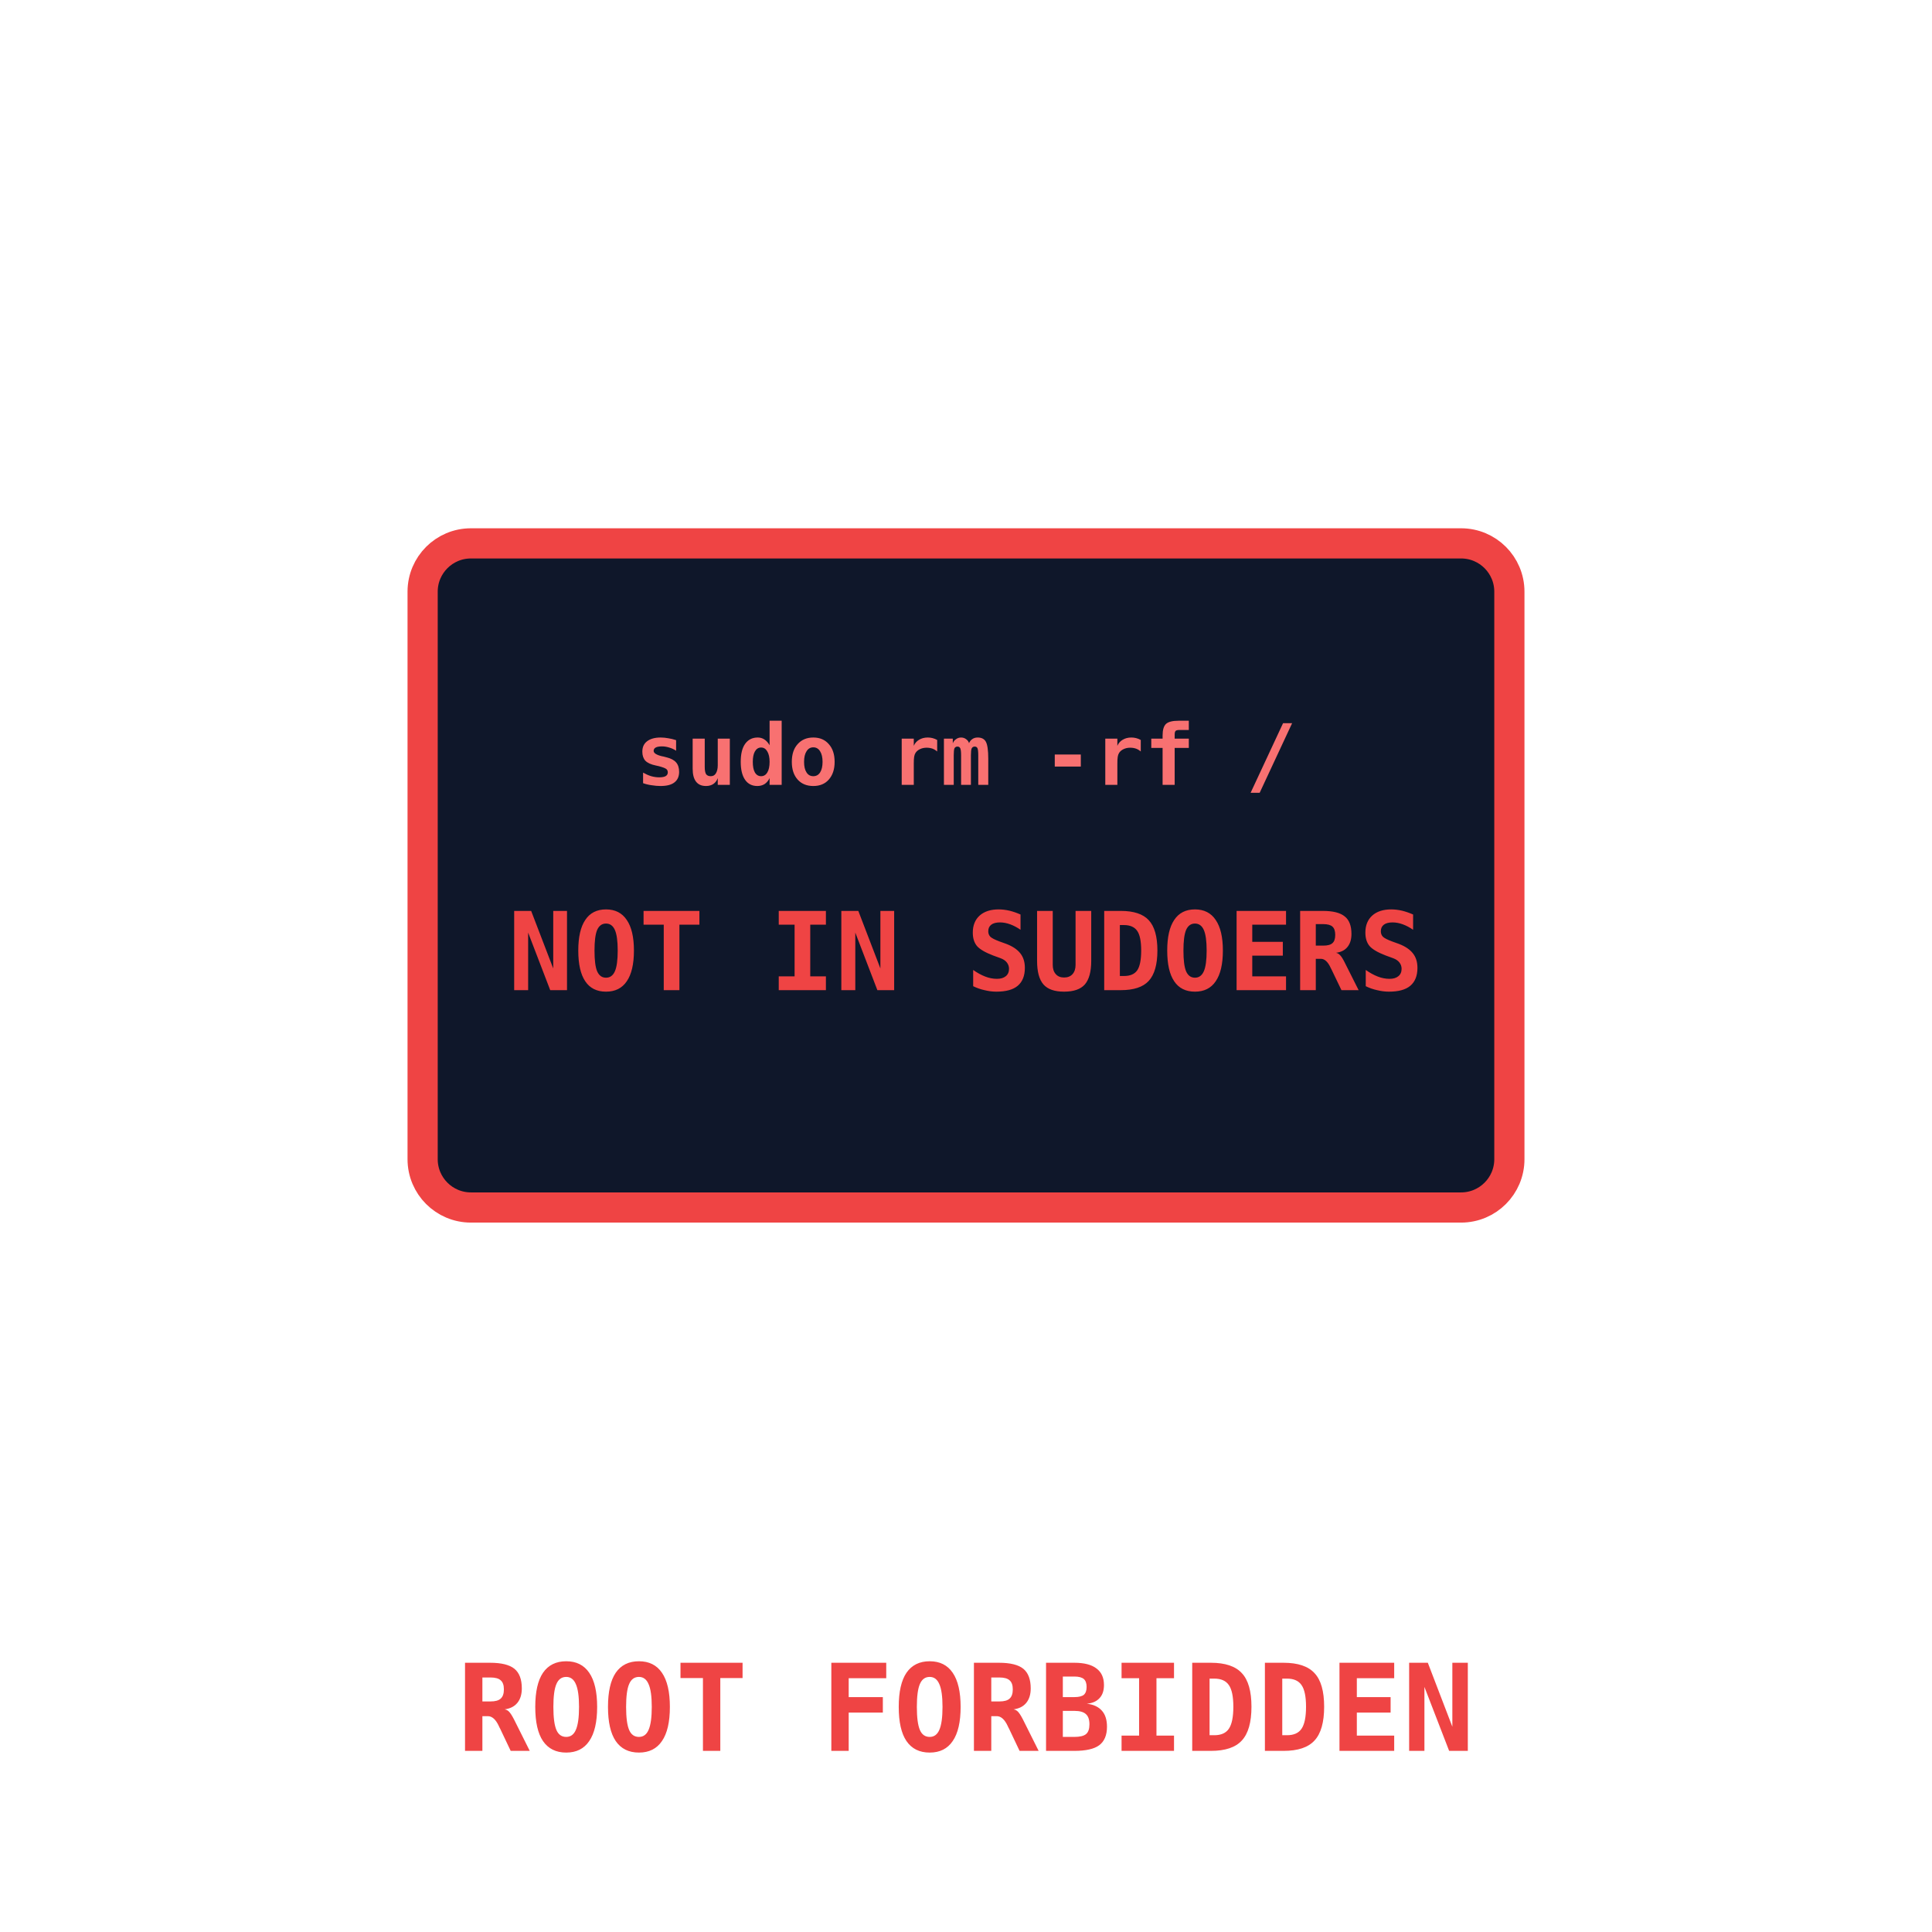
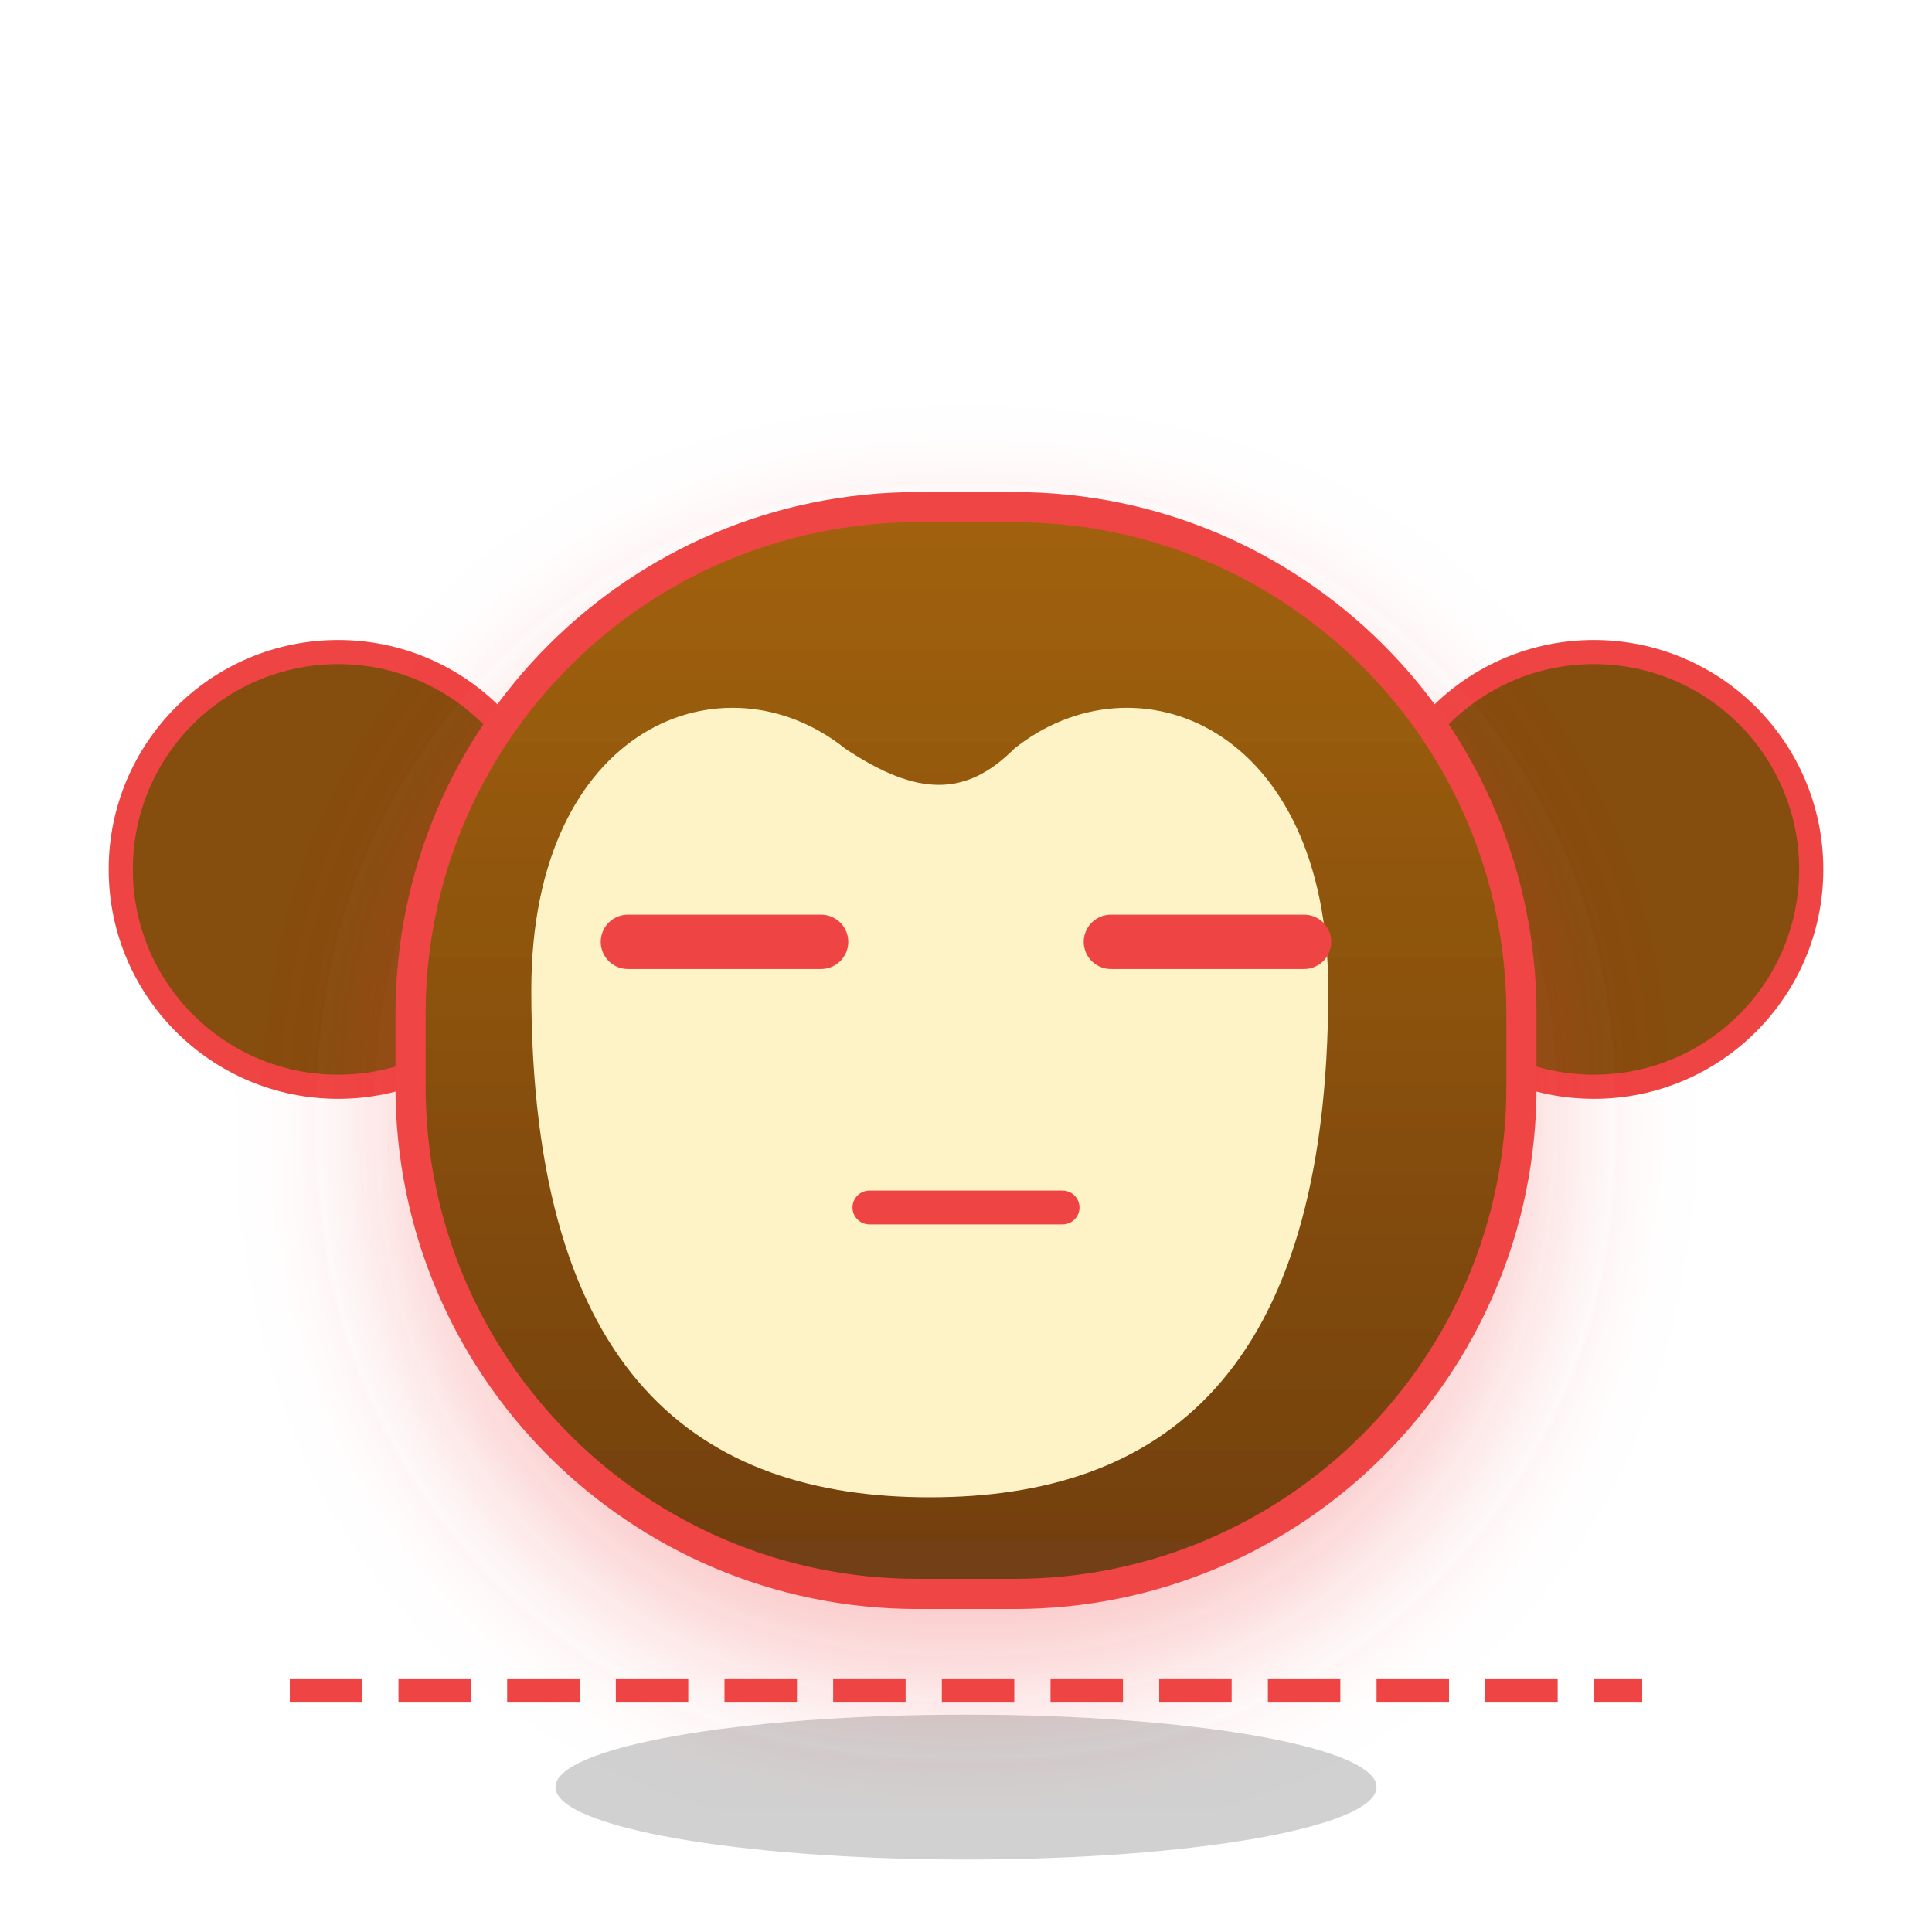
<svg xmlns="http://www.w3.org/2000/svg" viewBox="0 0 160 160" width="100%" height="100%">
-   <rect x="35" y="45" width="90" height="55" rx="4" fill="#0f172a" stroke="#ef4444" stroke-width="2.5" />
-   <text x="80" y="65" font-family="monospace" font-size="7" font-weight="bold" fill="#f87171" text-anchor="middle">sudo rm -rf /</text>
-   <text x="80" y="82" font-family="monospace" font-size="9" font-weight="bold" fill="#ef4444" text-anchor="middle">NOT IN SUDOERS</text>
-   <text x="80" y="145" font-family="monospace" font-size="10" font-weight="bold" fill="#ef4444" text-anchor="middle">ROOT FORBIDDEN</text>
+   <defs>
+     <linearGradient id="monkey-grad" x1="0%" y1="0%" x2="0%" y2="100%">
+       <stop offset="0%" stop-color="#a16207" />
+       <stop offset="100%" stop-color="#713f12" />
+     </linearGradient>
+     <filter id="monkey-glow" x="-20%" y="-20%" width="140%" height="140%">
+       <feDropShadow dx="0" dy="6" stdDeviation="6" flood-color="#ef4444" flood-opacity="0.3" />
+     </filter>
+   </defs>
+   <style>
+     @keyframes sternMonkey {
+       0%, 100% { transform: translateY(0); }
+       50% { transform: translateY(-4px); }
+     }
+     .head-stern { animation: sternMonkey 2s ease-in-out infinite; }
+   </style>
+   <ellipse cx="80" cy="148" rx="34" ry="6" fill="#000000" opacity="0.18" />
+   <g class="head-stern">
+     <circle cx="28" cy="72" r="18" fill="#854d0e" stroke="#ef4444" stroke-width="2" />
+     <circle cx="132" cy="72" r="18" fill="#854d0e" stroke="#ef4444" stroke-width="2" />
+     <rect x="34" y="42" width="92" height="90" rx="42" fill="url(#monkey-grad)" stroke="#ef4444" stroke-width="2.5" filter="url(#monkey-glow)" />
+     <path d="M 44 82 C 44 60 60 54 70 62 C 76 66 80 66 84 62 C 94 54 110 60 110 82 C 110 114 96 124 77 124 C 58 124 44 114 44 82 Z" fill="#fef3c7" />
+     <line x1="52" y1="78" x2="68" y2="78" stroke="#ef4444" stroke-width="4.5" stroke-linecap="round" />
+     <line x1="92" y1="78" x2="108" y2="78" stroke="#ef4444" stroke-width="4.5" stroke-linecap="round" />
+     <line x1="72" y1="100" x2="88" y2="100" stroke="#ef4444" stroke-width="2.8" stroke-linecap="round" />
+   </g>
+   <line x1="24" y1="140" x2="136" y2="140" stroke="#ef4444" stroke-width="2" stroke-dasharray="6 3" />
</svg>
